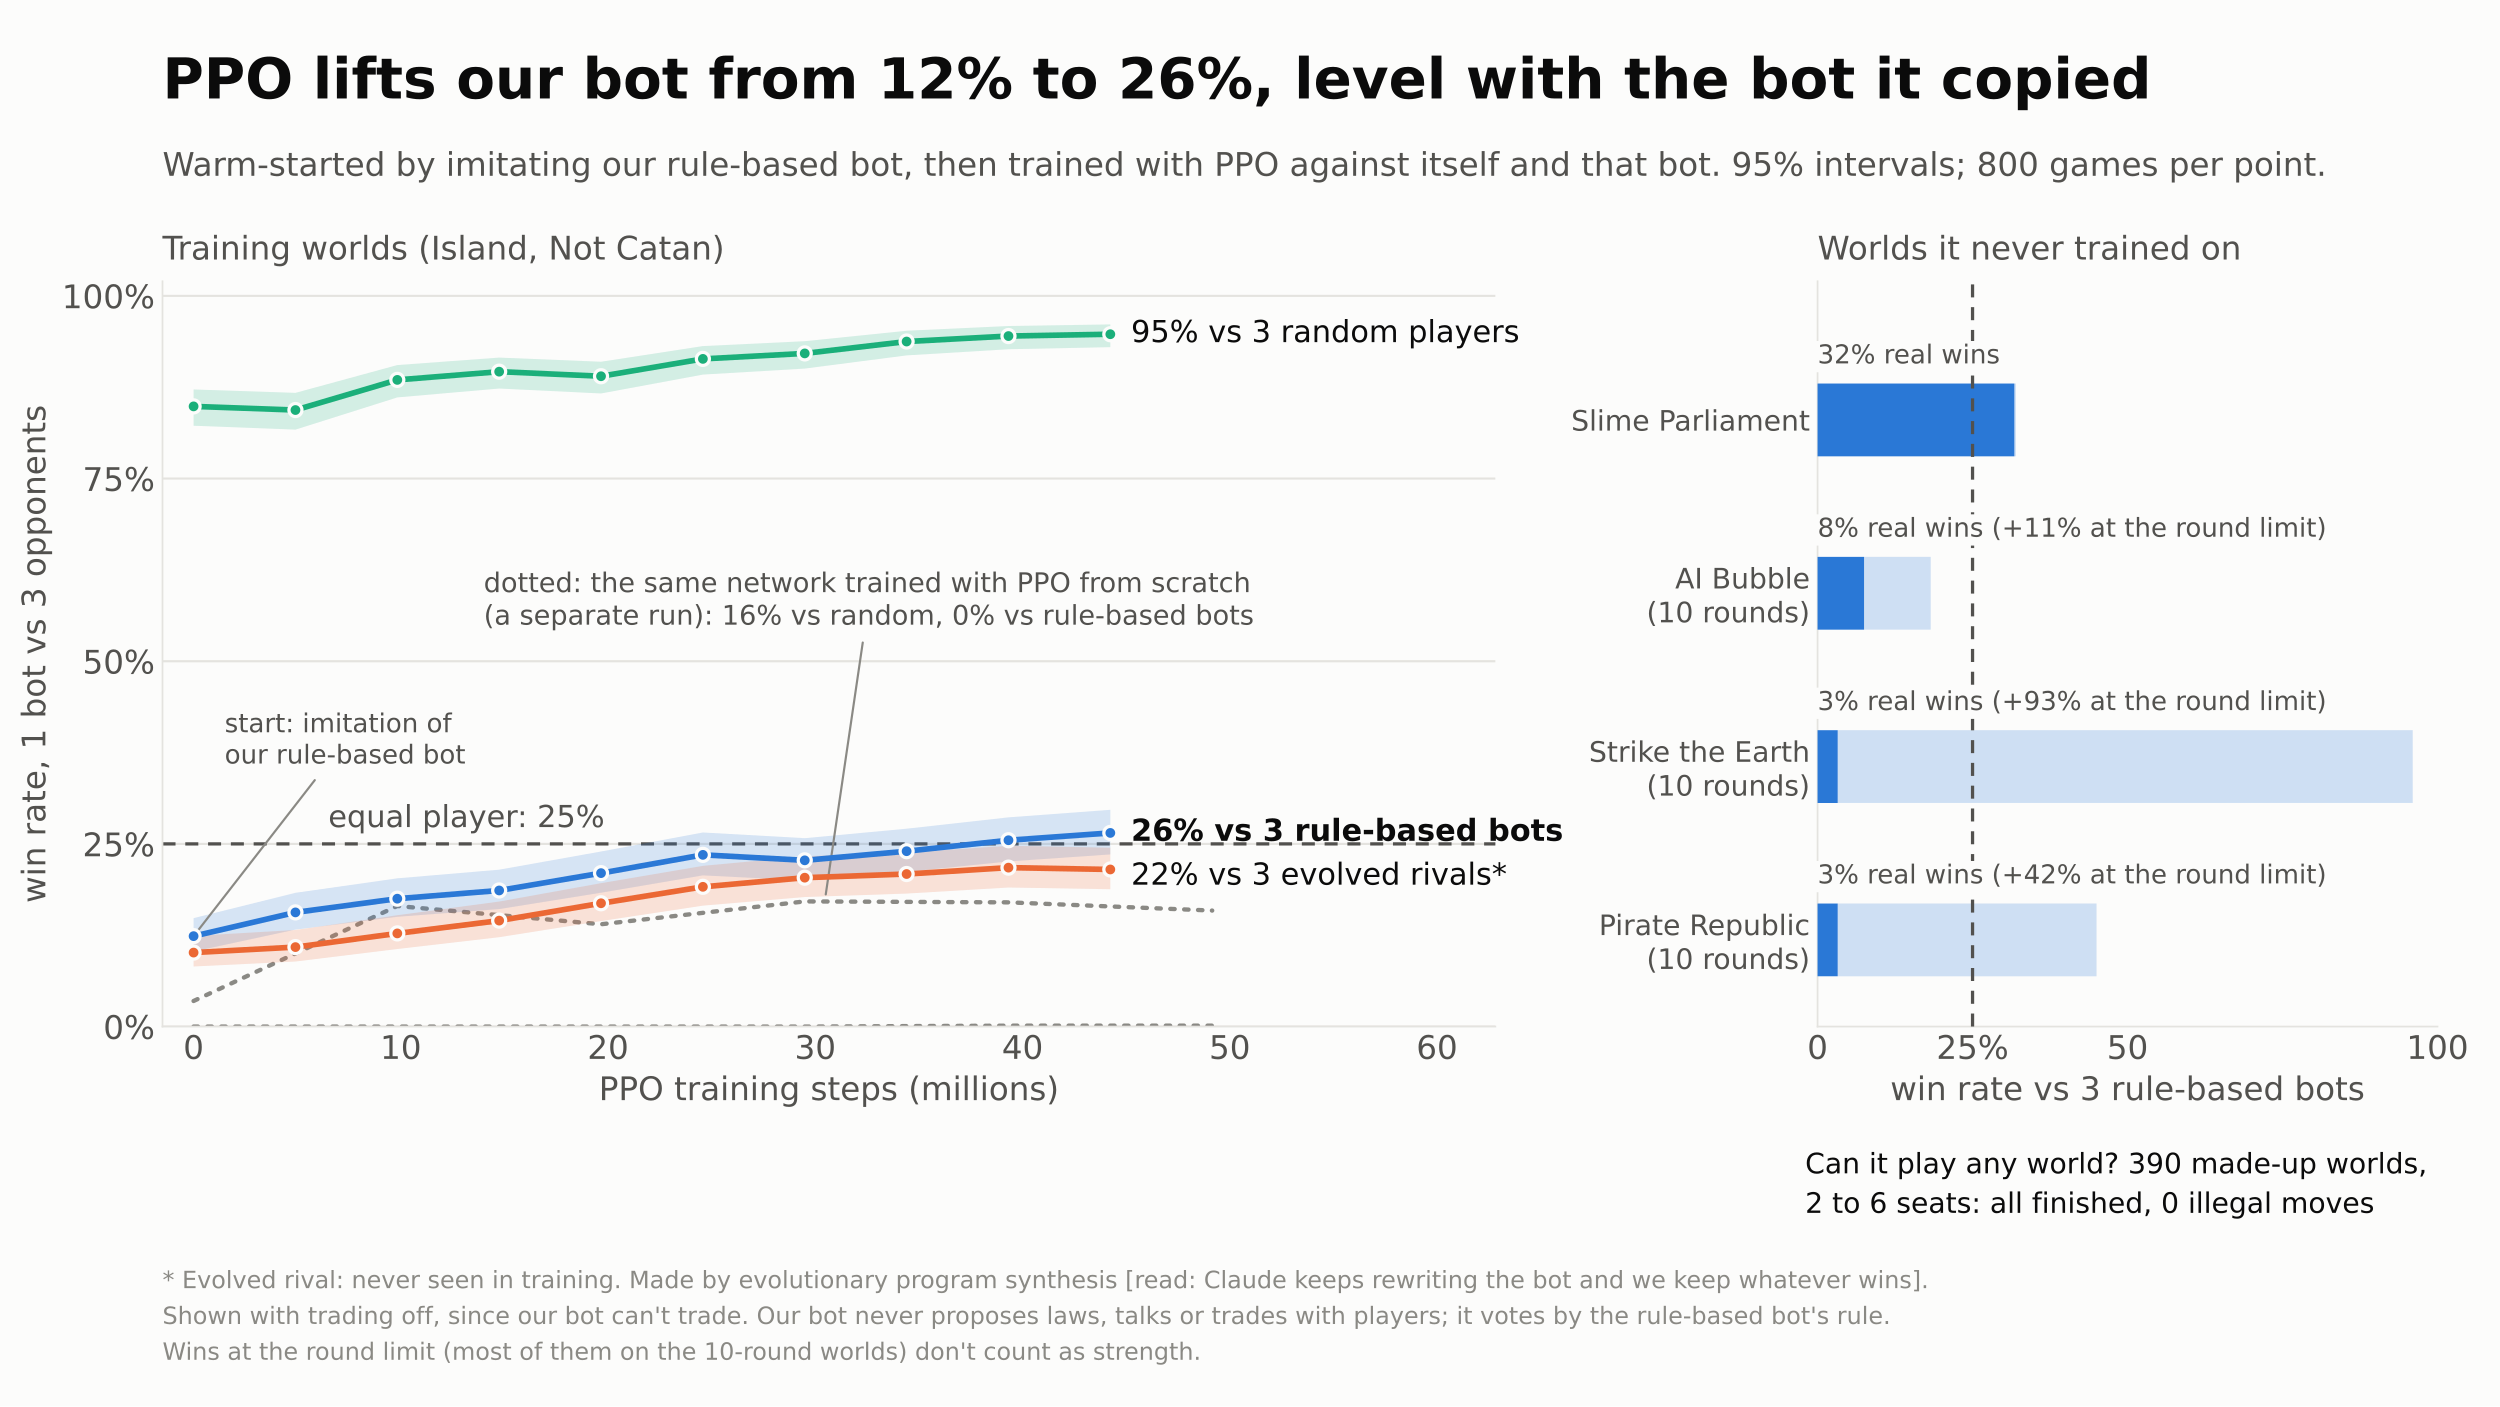
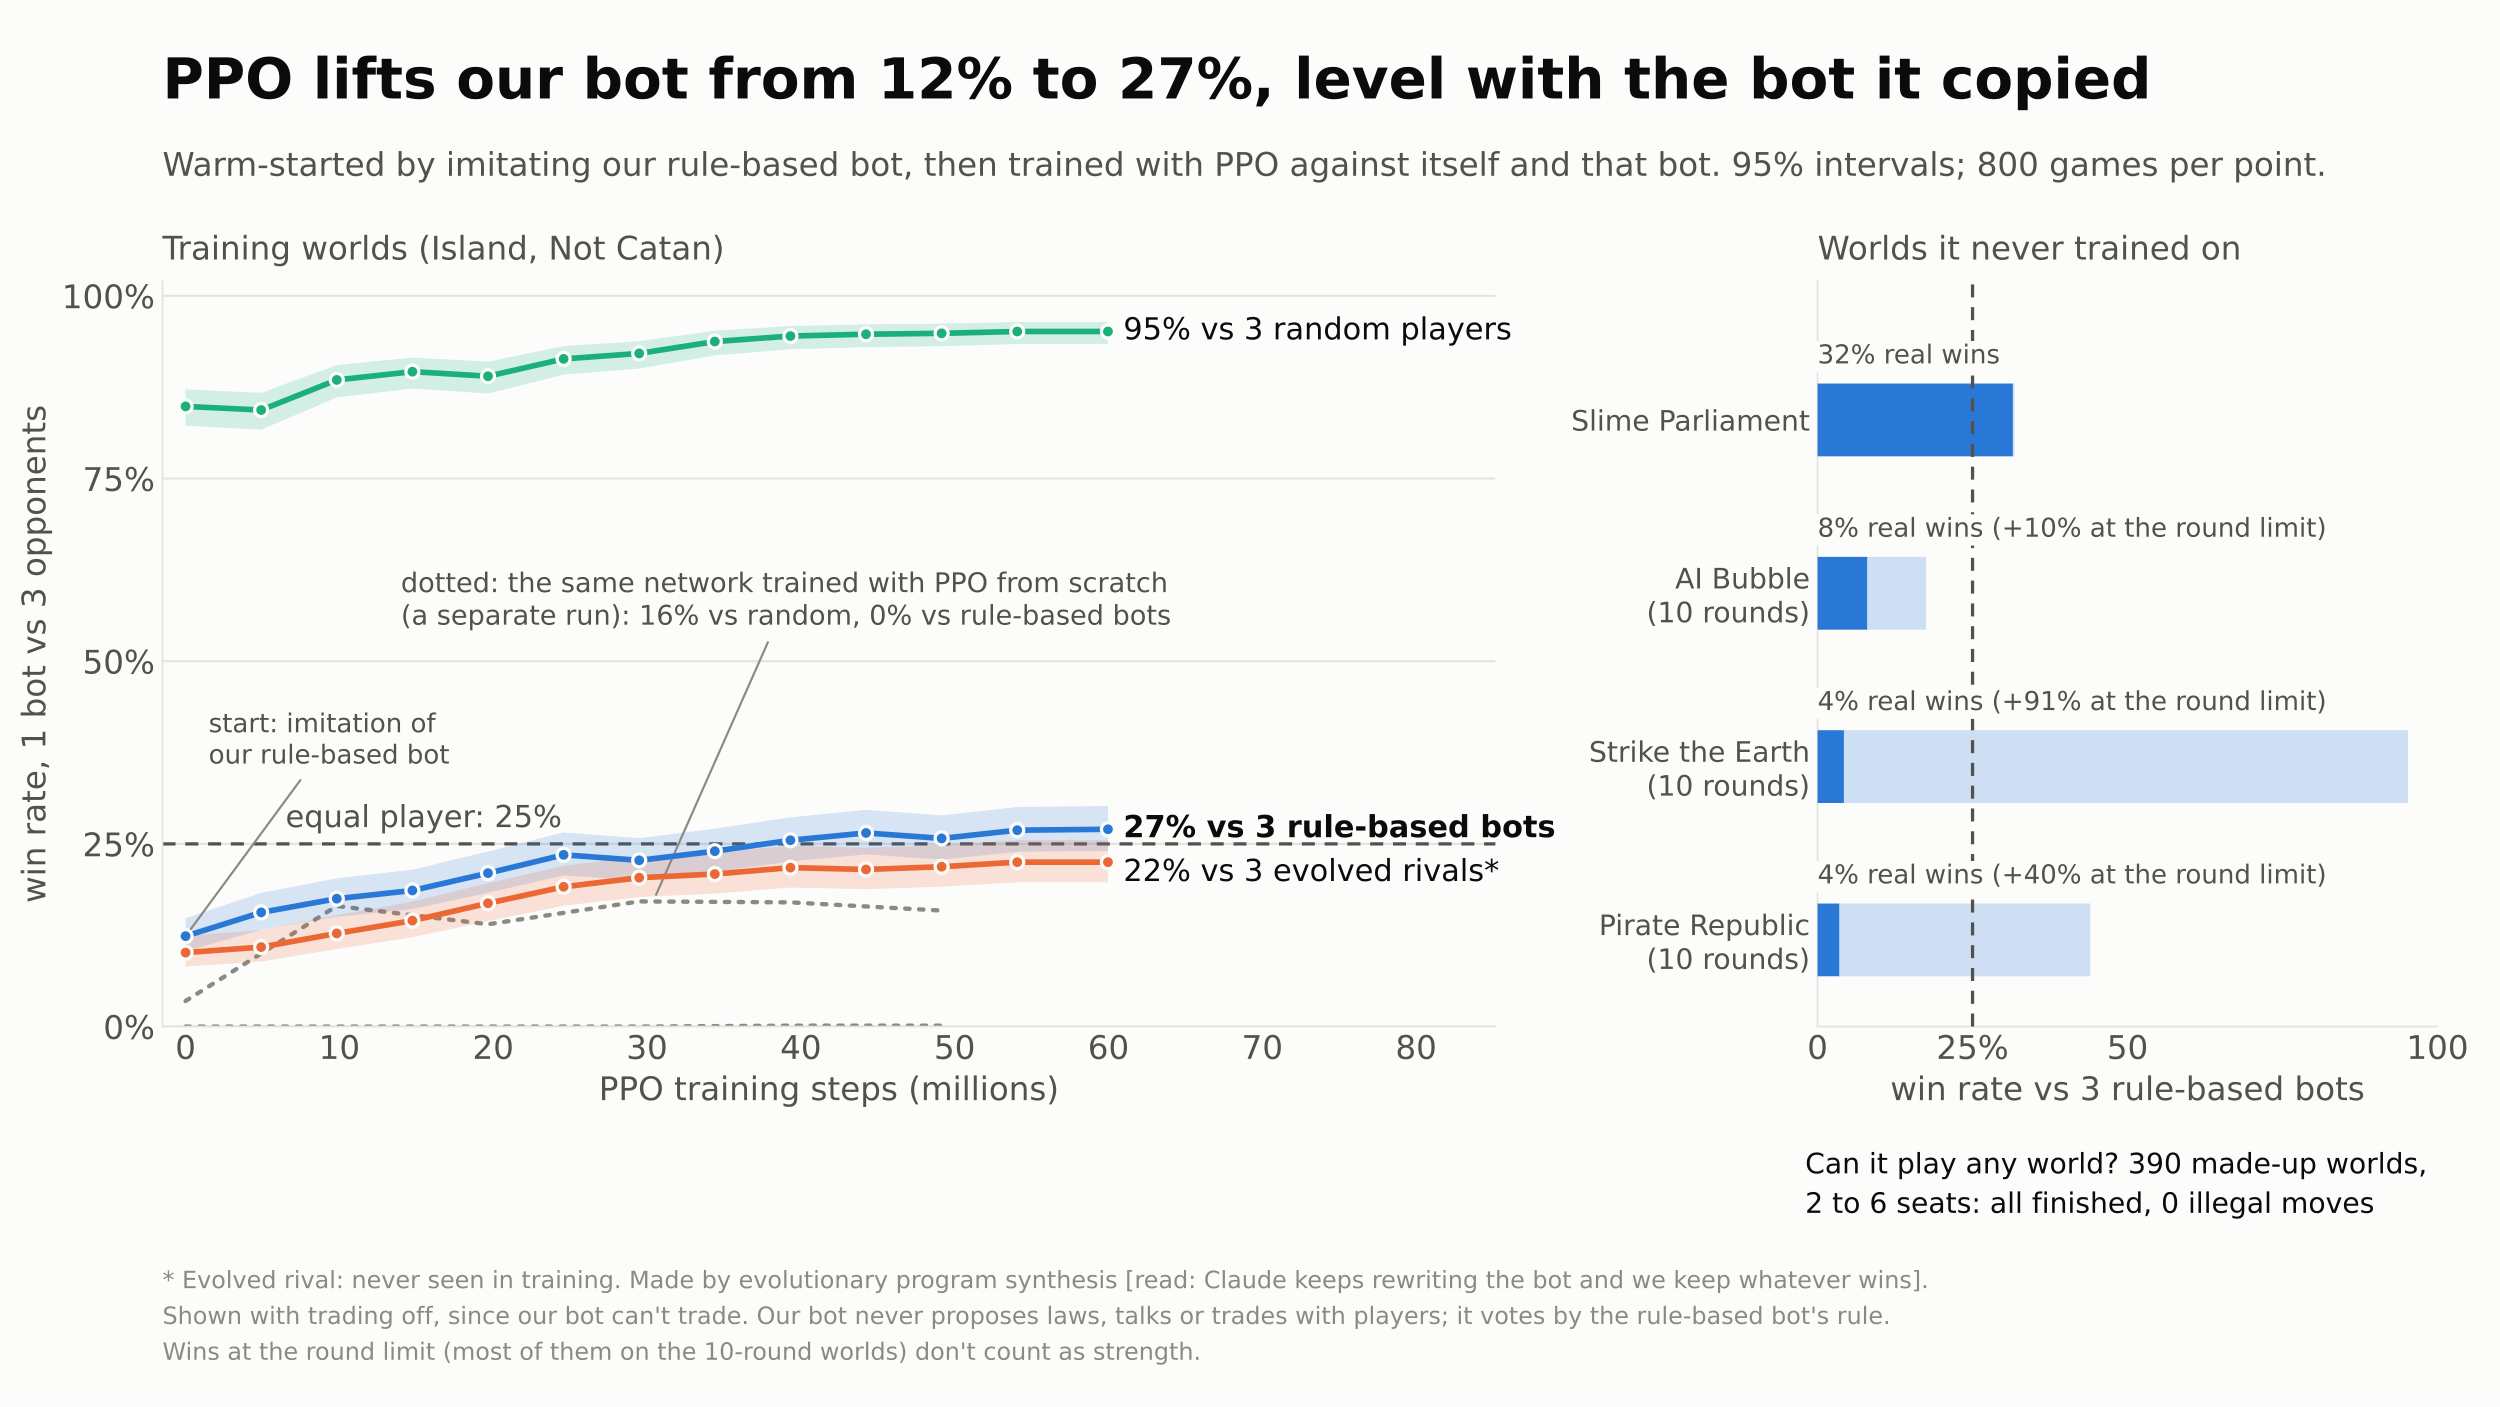
<svg xmlns="http://www.w3.org/2000/svg" xmlns:xlink="http://www.w3.org/1999/xlink" width="1152pt" height="648pt" viewBox="0 0 1152 648" version="1.1">
  <defs>
    <style type="text/css">*{stroke-linejoin: round; stroke-linecap: butt}</style>
  </defs>
  <g id="figure_1">
    <g id="patch_1">
      <path d="M 0 648  L 1152 648  L 1152 0  L 0 0  z " style="fill: #fcfcfb" />
    </g>
    <g id="axes_1">
      <g id="patch_2">
        <path d="M 74.88 473.04  L 689.06 473.04  L 689.06 129.6  L 74.88 129.6  z " style="fill: #fcfcfb" />
      </g>
      <g id="matplotlib.axis_1">
        <g id="xtick_1">
          <g id="line2d_1" />
          <g id="text_1">
-             <text style="font-size: 15px; font-family: 'DejaVu Sans'; text-anchor: middle; fill: #52514e" x="89.204" y="487.936" transform="rotate(-0 89.20407 487.9365)">0</text>
+             <text style="font-size: 15px; font-family: 'DejaVu Sans'; text-anchor: middle; fill: #52514e" x="85.512" y="487.936" transform="rotate(-0 85.51197 487.9365)">0</text>
          </g>
        </g>
        <g id="xtick_2">
          <g id="line2d_2" />
          <g id="text_2">
-             <text style="font-size: 15px; font-family: 'DejaVu Sans'; text-anchor: middle; fill: #52514e" x="184.698" y="487.936" transform="rotate(-0 184.6978 487.9365)">10</text>
+             <text style="font-size: 15px; font-family: 'DejaVu Sans'; text-anchor: middle; fill: #52514e" x="156.392" y="487.936" transform="rotate(-0 156.3918 487.9365)">10</text>
          </g>
        </g>
        <g id="xtick_3">
          <g id="line2d_3" />
          <g id="text_3">
-             <text style="font-size: 15px; font-family: 'DejaVu Sans'; text-anchor: middle; fill: #52514e" x="280.192" y="487.936" transform="rotate(-0 280.1916 487.9365)">20</text>
+             <text style="font-size: 15px; font-family: 'DejaVu Sans'; text-anchor: middle; fill: #52514e" x="227.272" y="487.936" transform="rotate(-0 227.2716 487.9365)">20</text>
          </g>
        </g>
        <g id="xtick_4">
          <g id="line2d_4" />
          <g id="text_4">
-             <text style="font-size: 15px; font-family: 'DejaVu Sans'; text-anchor: middle; fill: #52514e" x="375.685" y="487.936" transform="rotate(-0 375.6854 487.9365)">30</text>
+             <text style="font-size: 15px; font-family: 'DejaVu Sans'; text-anchor: middle; fill: #52514e" x="298.151" y="487.936" transform="rotate(-0 298.1515 487.9365)">30</text>
          </g>
        </g>
        <g id="xtick_5">
          <g id="line2d_5" />
          <g id="text_5">
-             <text style="font-size: 15px; font-family: 'DejaVu Sans'; text-anchor: middle; fill: #52514e" x="471.179" y="487.936" transform="rotate(-0 471.1792 487.9365)">40</text>
+             <text style="font-size: 15px; font-family: 'DejaVu Sans'; text-anchor: middle; fill: #52514e" x="369.031" y="487.936" transform="rotate(-0 369.0313 487.9365)">40</text>
          </g>
        </g>
        <g id="xtick_6">
          <g id="line2d_6" />
          <g id="text_6">
-             <text style="font-size: 15px; font-family: 'DejaVu Sans'; text-anchor: middle; fill: #52514e" x="566.673" y="487.936" transform="rotate(-0 566.673 487.9365)">50</text>
+             <text style="font-size: 15px; font-family: 'DejaVu Sans'; text-anchor: middle; fill: #52514e" x="439.911" y="487.936" transform="rotate(-0 439.9111 487.9365)">50</text>
          </g>
        </g>
        <g id="xtick_7">
          <g id="line2d_7" />
          <g id="text_7">
-             <text style="font-size: 15px; font-family: 'DejaVu Sans'; text-anchor: middle; fill: #52514e" x="662.167" y="487.936" transform="rotate(-0 662.1668 487.9365)">60</text>
-           </g>
-         </g>
-         <g id="text_8">
+             <text style="font-size: 15px; font-family: 'DejaVu Sans'; text-anchor: middle; fill: #52514e" x="510.791" y="487.936" transform="rotate(-0 510.7909 487.9365)">60</text>
+           </g>
+         </g>
+         <g id="xtick_8">
+           <g id="line2d_8" />
+           <g id="text_8">
+             <text style="font-size: 15px; font-family: 'DejaVu Sans'; text-anchor: middle; fill: #52514e" x="581.671" y="487.936" transform="rotate(-0 581.6708 487.9365)">70</text>
+           </g>
+         </g>
+         <g id="xtick_9">
+           <g id="line2d_9" />
+           <g id="text_9">
+             <text style="font-size: 15px; font-family: 'DejaVu Sans'; text-anchor: middle; fill: #52514e" x="652.551" y="487.936" transform="rotate(-0 652.5506 487.9365)">80</text>
+           </g>
+         </g>
+         <g id="text_10">
          <text style="font-size: 15px; font-family: 'DejaVu Sans'; text-anchor: middle; fill: #52514e" x="381.97" y="506.938" transform="rotate(-0 381.9701 506.9377)">PPO training steps (millions)</text>
        </g>
      </g>
      <g id="matplotlib.axis_2">
        <g id="ytick_1">
-           <g id="line2d_8">
-             <path d="M 74.88 473.04  L 689.06 473.04  " clip-path="url(#p3bf249f4d1)" style="fill: none; stroke: #e4e3df; stroke-linecap: square" />
-           </g>
-           <g id="line2d_9" />
-           <g id="text_9">
+           <g id="line2d_10">
+             <path d="M 74.88 473.04  L 689.06 473.04  " clip-path="url(#pc637586308)" style="fill: none; stroke: #e4e3df; stroke-linecap: square" />
+           </g>
+           <g id="line2d_11" />
+           <g id="text_11">
            <text style="font-size: 15px; font-family: 'DejaVu Sans'; text-anchor: end; fill: #52514e" x="71.38" y="478.738" transform="rotate(-0 71.38 478.7382)">0%</text>
          </g>
        </g>
        <g id="ytick_2">
-           <g id="line2d_10">
-             <path d="M 74.88 388.864  L 689.06 388.864  " clip-path="url(#p3bf249f4d1)" style="fill: none; stroke: #e4e3df; stroke-linecap: square" />
-           </g>
-           <g id="line2d_11" />
-           <g id="text_10">
+           <g id="line2d_12">
+             <path d="M 74.88 388.864  L 689.06 388.864  " clip-path="url(#pc637586308)" style="fill: none; stroke: #e4e3df; stroke-linecap: square" />
+           </g>
+           <g id="line2d_13" />
+           <g id="text_12">
            <text style="font-size: 15px; font-family: 'DejaVu Sans'; text-anchor: end; fill: #52514e" x="71.38" y="394.562" transform="rotate(-0 71.38 394.5618)">25%</text>
          </g>
        </g>
        <g id="ytick_3">
-           <g id="line2d_12">
-             <path d="M 74.88 304.687  L 689.06 304.687  " clip-path="url(#p3bf249f4d1)" style="fill: none; stroke: #e4e3df; stroke-linecap: square" />
-           </g>
-           <g id="line2d_13" />
-           <g id="text_11">
+           <g id="line2d_14">
+             <path d="M 74.88 304.687  L 689.06 304.687  " clip-path="url(#pc637586308)" style="fill: none; stroke: #e4e3df; stroke-linecap: square" />
+           </g>
+           <g id="line2d_15" />
+           <g id="text_13">
            <text style="font-size: 15px; font-family: 'DejaVu Sans'; text-anchor: end; fill: #52514e" x="71.38" y="310.385" transform="rotate(-0 71.38 310.3853)">50%</text>
          </g>
        </g>
        <g id="ytick_4">
-           <g id="line2d_14">
-             <path d="M 74.88 220.511  L 689.06 220.511  " clip-path="url(#p3bf249f4d1)" style="fill: none; stroke: #e4e3df; stroke-linecap: square" />
-           </g>
-           <g id="line2d_15" />
-           <g id="text_12">
+           <g id="line2d_16">
+             <path d="M 74.88 220.511  L 689.06 220.511  " clip-path="url(#pc637586308)" style="fill: none; stroke: #e4e3df; stroke-linecap: square" />
+           </g>
+           <g id="line2d_17" />
+           <g id="text_14">
            <text style="font-size: 15px; font-family: 'DejaVu Sans'; text-anchor: end; fill: #52514e" x="71.38" y="226.209" transform="rotate(-0 71.38 226.2088)">75%</text>
          </g>
        </g>
        <g id="ytick_5">
-           <g id="line2d_16">
-             <path d="M 74.88 136.334  L 689.06 136.334  " clip-path="url(#p3bf249f4d1)" style="fill: none; stroke: #e4e3df; stroke-linecap: square" />
-           </g>
-           <g id="line2d_17" />
-           <g id="text_13">
+           <g id="line2d_18">
+             <path d="M 74.88 136.334  L 689.06 136.334  " clip-path="url(#pc637586308)" style="fill: none; stroke: #e4e3df; stroke-linecap: square" />
+           </g>
+           <g id="line2d_19" />
+           <g id="text_15">
            <text style="font-size: 15px; font-family: 'DejaVu Sans'; text-anchor: end; fill: #52514e" x="71.38" y="142.032" transform="rotate(-0 71.38 142.0324)">100%</text>
          </g>
        </g>
-         <g id="text_14">
+         <g id="text_16">
          <text style="font-size: 15px; font-family: 'DejaVu Sans'; text-anchor: middle; fill: #52514e" x="20.893" y="301.32" transform="rotate(-90 20.89289 301.32)">win rate, 1 bot vs 3 opponents</text>
        </g>
      </g>
-       <g id="line2d_18">
-         <path d="M 74.88 388.864  L 689.06 388.864  " clip-path="url(#p3bf249f4d1)" style="fill: none; stroke-dasharray: 6,4.5; stroke-dashoffset: 0; stroke: #52514e; stroke-width: 1.5" />
-       </g>
-       <g id="line2d_19">
-         <path d="M 89.204 461.255  L 183.078 417.484  L 276.952 425.901  L 370.827 415.379  L 464.701 415.8  L 558.575 419.588  " clip-path="url(#p3bf249f4d1)" style="fill: none; stroke-dasharray: 2,4.4; stroke-dashoffset: 0; stroke: #8a8984; stroke-width: 2; stroke-linecap: round" />
-       </g>
      <g id="line2d_20">
-         <path d="M 89.204 473.04  L 183.078 473.04  L 276.952 473.04  L 370.827 473.04  L 464.701 472.619  L 558.575 472.619  " clip-path="url(#p3bf249f4d1)" style="fill: none; stroke-dasharray: 2,4.4; stroke-dashoffset: 0; stroke: #8a8984; stroke-width: 2; stroke-linecap: round" />
+         <path d="M 74.88 388.864  L 689.06 388.864  " clip-path="url(#pc637586308)" style="fill: none; stroke-dasharray: 6,4.5; stroke-dashoffset: 0; stroke: #52514e; stroke-width: 1.5" />
+       </g>
+       <g id="line2d_21">
+         <path d="M 85.512 461.255  L 155.19 417.484  L 224.867 425.901  L 294.545 415.379  L 364.223 415.8  L 433.901 419.588  " clip-path="url(#pc637586308)" style="fill: none; stroke-dasharray: 2,4.4; stroke-dashoffset: 0; stroke: #8a8984; stroke-width: 2; stroke-linecap: round" />
+       </g>
+       <g id="line2d_22">
+         <path d="M 85.512 473.04  L 155.19 473.04  L 224.867 473.04  L 294.545 473.04  L 364.223 472.619  L 433.901 472.619  " clip-path="url(#pc637586308)" style="fill: none; stroke-dasharray: 2,4.4; stroke-dashoffset: 0; stroke: #8a8984; stroke-width: 2; stroke-linecap: round" />
      </g>
      <g id="FillBetweenPolyCollection_1">
        <defs>
-           <path id="me49d078b4a" d="M 89.204 -468.537  L 89.204 -451.819  L 136.141 -450.033  L 183.078 -464.874  L 230.015 -468.969  L 276.952 -466.691  L 323.89 -475.391  L 370.827 -478.166  L 417.764 -484.24  L 464.701 -487.076  L 511.638 -488.028  L 511.638 -498.51  L 511.638 -498.51  L 464.701 -497.786  L 417.764 -495.596  L 370.827 -490.779  L 323.89 -488.528  L 276.952 -481.311  L 230.015 -483.222  L 183.078 -479.777  L 136.141 -466.972  L 89.204 -468.537  z " />
-         </defs>
-         <g clip-path="url(#p3bf249f4d1)">
-           <use xlink:href="#me49d078b4a" x="0" y="648" style="fill: #1baf7a; fill-opacity: 0.18" />
+           <path id="mdee057da03" d="M 85.512 -468.537  L 85.512 -451.819  L 120.351 -450.033  L 155.19 -464.874  L 190.029 -468.969  L 224.867 -466.691  L 259.706 -475.391  L 294.545 -478.166  L 329.384 -484.24  L 364.223 -487.076  L 399.062 -488.028  L 433.901 -488.504  L 468.739 -489.461  L 510.546 -489.461  L 510.546 -499.59  L 510.546 -499.59  L 468.739 -499.59  L 433.901 -498.871  L 399.062 -498.51  L 364.223 -497.786  L 329.384 -495.596  L 294.545 -490.779  L 259.706 -488.528  L 224.867 -481.311  L 190.029 -483.222  L 155.19 -479.777  L 120.351 -466.972  L 85.512 -468.537  z " />
+         </defs>
+         <g clip-path="url(#pc637586308)">
+           <use xlink:href="#mdee057da03" x="0" y="648" style="fill: #1baf7a; fill-opacity: 0.18" />
        </g>
      </g>
      <g id="FillBetweenPolyCollection_2">
        <defs>
-           <path id="m640c8d3982" d="M 89.204 -224.922  L 89.204 -209.544  L 136.141 -219.654  L 183.078 -225.547  L 230.015 -229.1  L 276.952 -236.643  L 323.89 -244.634  L 370.827 -242.231  L 417.764 -246.238  L 464.701 -251.061  L 511.638 -254.285  L 511.638 -274.845  L 511.638 -274.845  L 464.701 -271.367  L 417.764 -266.138  L 370.827 -261.767  L 323.89 -264.391  L 276.952 -255.627  L 230.015 -247.252  L 183.078 -243.266  L 136.141 -236.593  L 89.204 -224.922  z " />
-         </defs>
-         <g clip-path="url(#p3bf249f4d1)">
-           <use xlink:href="#m640c8d3982" x="0" y="648" style="fill: #2a78d6; fill-opacity: 0.18" />
+           <path id="mf756e6c0d1" d="M 85.512 -224.922  L 85.512 -209.544  L 120.351 -219.654  L 155.19 -225.547  L 190.029 -229.1  L 224.867 -236.643  L 259.706 -244.634  L 294.545 -242.231  L 329.384 -246.238  L 364.223 -251.061  L 399.062 -254.285  L 433.901 -251.867  L 468.739 -255.496  L 510.546 -255.9  L 510.546 -276.581  L 510.546 -276.581  L 468.739 -276.147  L 433.901 -272.237  L 399.062 -274.845  L 364.223 -271.367  L 329.384 -266.138  L 294.545 -261.767  L 259.706 -264.391  L 224.867 -255.627  L 190.029 -247.252  L 155.19 -243.266  L 120.351 -236.593  L 85.512 -224.922  z " />
+         </defs>
+         <g clip-path="url(#pc637586308)">
+           <use xlink:href="#mf756e6c0d1" x="0" y="648" style="fill: #2a78d6; fill-opacity: 0.18" />
        </g>
      </g>
      <g id="FillBetweenPolyCollection_3">
        <defs>
-           <path id="m27840c5a89" d="M 89.204 -216.744  L 89.204 -202.642  L 136.141 -204.932  L 183.078 -210.703  L 230.015 -216.138  L 276.952 -223.578  L 323.89 -230.684  L 370.827 -234.653  L 417.764 -236.244  L 464.701 -239.035  L 511.638 -238.237  L 511.638 -257.384  L 511.638 -257.384  L 464.701 -258.262  L 417.764 -255.188  L 370.827 -253.428  L 323.89 -249.02  L 276.952 -241.046  L 230.015 -232.569  L 183.078 -226.276  L 136.141 -219.48  L 89.204 -216.744  z " />
-         </defs>
-         <g clip-path="url(#p3bf249f4d1)">
-           <use xlink:href="#m27840c5a89" x="0" y="648" style="fill: #eb6834; fill-opacity: 0.18" />
+           <path id="m26b806e2f8" d="M 85.512 -216.744  L 85.512 -202.642  L 120.351 -204.932  L 155.19 -210.703  L 190.029 -216.138  L 224.867 -223.578  L 259.706 -230.684  L 294.545 -234.653  L 329.384 -236.244  L 364.223 -239.035  L 399.062 -238.237  L 433.901 -239.434  L 468.739 -241.431  L 510.546 -241.431  L 510.546 -260.891  L 510.546 -260.891  L 468.739 -260.891  L 433.901 -258.7  L 399.062 -257.384  L 364.223 -258.262  L 329.384 -255.188  L 294.545 -253.428  L 259.706 -249.02  L 224.867 -241.046  L 190.029 -232.569  L 155.19 -226.276  L 120.351 -219.48  L 85.512 -216.744  z " />
+         </defs>
+         <g clip-path="url(#pc637586308)">
+           <use xlink:href="#m26b806e2f8" x="0" y="648" style="fill: #eb6834; fill-opacity: 0.18" />
        </g>
      </g>
      <g id="patch_3">
        <path d="M 74.88 473.04  L 74.88 129.6  " style="fill: none; stroke: #e4e3df; stroke-width: 0.8; stroke-linejoin: miter; stroke-linecap: square" />
      </g>
      <g id="patch_4">
        <path d="M 74.88 473.04  L 689.06 473.04  " style="fill: none; stroke: #e4e3df; stroke-width: 0.8; stroke-linejoin: miter; stroke-linecap: square" />
      </g>
-       <g id="text_15">
-         <text style="font-size: 14px; font-family: 'DejaVu Sans'; text-anchor: start; fill: #52514e" x="151.275" y="381.123" transform="rotate(-0 151.275 381.1231)">equal player: 25%</text>
+       <g id="text_17">
+         <text style="font-size: 14px; font-family: 'DejaVu Sans'; text-anchor: start; fill: #52514e" x="131.584" y="381.123" transform="rotate(-0 131.5839 381.1231)">equal player: 25%</text>
      </g>
      <g id="patch_5">
-         <path d="M 397.557 296.089  Q 389.031 354.114 380.505 412.139  " style="fill: none; stroke: #8a8984; stroke-linecap: round" />
-       </g>
-       <g id="text_16">
-         <text style="font-size: 12.5px; font-family: 'DejaVu Sans'; fill: #52514e" transform="translate(222.8954 272.8483)">dotted: the same network trained with PPO from scratch</text>
-         <text style="font-size: 12.5px; font-family: 'DejaVu Sans'; fill: #52514e" transform="translate(222.8954 287.8518)">(a separate run): 16% vs random, 0% vs rule-based bots</text>
-       </g>
-       <g id="line2d_21">
-         <path d="M 89.204 187.261  L 136.141 188.944  L 183.078 175.055  L 230.015 171.267  L 276.952 173.372  L 323.89 165.375  L 370.827 162.85  L 417.764 157.378  L 464.701 154.853  L 511.638 154.011  " clip-path="url(#p3bf249f4d1)" style="fill: none; stroke: #1baf7a; stroke-width: 2.6; stroke-linecap: round" />
-       </g>
-       <g id="line2d_22">
-         <path d="M 89.204 431.373  L 136.141 420.43  L 183.078 414.116  L 230.015 410.329  L 276.952 402.332  L 323.89 393.914  L 370.827 396.439  L 417.764 392.231  L 464.701 387.18  L 511.638 383.813  " clip-path="url(#p3bf249f4d1)" style="fill: none; stroke: #2a78d6; stroke-width: 2.6; stroke-linecap: round" />
+         <path d="M 353.854 295.936  Q 328.088 354.112 302.323 412.288  " style="fill: none; stroke: #8a8984; stroke-linecap: round" />
+       </g>
+       <g id="text_18">
+         <text style="font-size: 12.5px; font-family: 'DejaVu Sans'; fill: #52514e" transform="translate(184.7437 272.8483)">dotted: the same network trained with PPO from scratch</text>
+         <text style="font-size: 12.5px; font-family: 'DejaVu Sans'; fill: #52514e" transform="translate(184.7437 287.8518)">(a separate run): 16% vs random, 0% vs rule-based bots</text>
      </g>
      <g id="line2d_23">
-         <path d="M 89.204 438.949  L 136.141 436.423  L 183.078 430.11  L 230.015 424.218  L 276.952 416.221  L 323.89 408.645  L 370.827 404.436  L 417.764 402.753  L 464.701 399.806  L 511.638 400.648  " clip-path="url(#p3bf249f4d1)" style="fill: none; stroke: #eb6834; stroke-width: 2.6; stroke-linecap: round" />
-       </g>
-       <g id="text_17">
-         <text style="font-size: 14px; font-family: 'DejaVu Sans'; text-anchor: start; fill: #0b0b0b" x="521.187" y="157.648" transform="rotate(-0 521.1874 157.6484)">95%  vs 3 random players</text>
-       </g>
-       <g id="text_18">
-         <text style="font-weight: 700; font-size: 14px; font-family: 'DejaVu Sans'; text-anchor: start; fill: #0b0b0b" x="521.187" y="387.45" transform="rotate(-0 521.1874 387.4502)">26%  vs 3 rule-based bots</text>
+         <path d="M 85.512 187.261  L 120.351 188.944  L 155.19 175.055  L 190.029 171.267  L 224.867 173.372  L 259.706 165.375  L 294.545 162.85  L 329.384 157.378  L 364.223 154.853  L 399.062 154.011  L 433.901 153.59  L 468.739 152.749  L 510.546 152.749  " clip-path="url(#pc637586308)" style="fill: none; stroke: #1baf7a; stroke-width: 2.6; stroke-linecap: round" />
+       </g>
+       <g id="line2d_24">
+         <path d="M 85.512 431.373  L 120.351 420.43  L 155.19 414.116  L 190.029 410.329  L 224.867 402.332  L 259.706 393.914  L 294.545 396.439  L 329.384 392.231  L 364.223 387.18  L 399.062 383.813  L 433.901 386.338  L 468.739 382.55  L 510.546 382.129  " clip-path="url(#pc637586308)" style="fill: none; stroke: #2a78d6; stroke-width: 2.6; stroke-linecap: round" />
+       </g>
+       <g id="line2d_25">
+         <path d="M 85.512 438.949  L 120.351 436.423  L 155.19 430.11  L 190.029 424.218  L 224.867 416.221  L 259.706 408.645  L 294.545 404.436  L 329.384 402.753  L 364.223 399.806  L 399.062 400.648  L 433.901 399.386  L 468.739 397.281  L 510.546 397.281  " clip-path="url(#pc637586308)" style="fill: none; stroke: #eb6834; stroke-width: 2.6; stroke-linecap: round" />
      </g>
      <g id="text_19">
-         <text style="font-size: 14px; font-family: 'DejaVu Sans'; text-anchor: start; fill: #0b0b0b" x="521.187" y="407.653" transform="rotate(-0 521.1874 407.6526)">22%  vs 3 evolved rivals*</text>
+         <text style="font-size: 14px; font-family: 'DejaVu Sans'; text-anchor: start; fill: #0b0b0b" x="517.634" y="156.386" transform="rotate(-0 517.634 156.3858)">95%  vs 3 random players</text>
+       </g>
+       <g id="text_20">
+         <text style="font-weight: 700; font-size: 14px; font-family: 'DejaVu Sans'; text-anchor: start; fill: #0b0b0b" x="517.634" y="385.767" transform="rotate(-0 517.634 385.7667)">27%  vs 3 rule-based bots</text>
+       </g>
+       <g id="text_21">
+         <text style="font-size: 14px; font-family: 'DejaVu Sans'; text-anchor: start; fill: #0b0b0b" x="517.634" y="405.969" transform="rotate(-0 517.634 405.969)">22%  vs 3 evolved rivals*</text>
      </g>
      <g id="patch_6">
-         <path d="M 145.049 359.49  Q 117.739 394.643 90.429 429.795  " style="fill: none; stroke: #8a8984; stroke-linecap: round" />
-       </g>
-       <g id="text_20">
-         <text style="font-size: 12px; font-family: 'DejaVu Sans'; fill: #52514e" transform="translate(103.5281 337.4226)">start: imitation of</text>
-         <text style="font-size: 12px; font-family: 'DejaVu Sans'; fill: #52514e" transform="translate(103.5281 351.8259)">our rule-based bot</text>
-       </g>
-       <g id="text_21">
+         <path d="M 138.38 359.521  Q 112.539 394.641 86.698 429.761  " style="fill: none; stroke: #8a8984; stroke-linecap: round" />
+       </g>
+       <g id="text_22">
+         <text style="font-size: 12px; font-family: 'DejaVu Sans'; fill: #52514e" transform="translate(96.14395 337.4226)">start: imitation of</text>
+         <text style="font-size: 12px; font-family: 'DejaVu Sans'; fill: #52514e" transform="translate(96.14395 351.8259)">our rule-based bot</text>
+       </g>
+       <g id="text_23">
        <text style="font-size: 15px; font-family: 'DejaVu Sans'; text-anchor: start; fill: #52514e" x="74.88" y="119.6" transform="rotate(-0 74.88 119.6)">Training worlds (Island, Not Catan)</text>
      </g>
-       <g id="line2d_24">
-         <defs>
-           <path id="ma19ee27c89" d="M 0 3  C 0.796 3 1.559 2.684 2.121 2.121  C 2.684 1.559 3 0.796 3 0  C 3 -0.796 2.684 -1.559 2.121 -2.121  C 1.559 -2.684 0.796 -3 0 -3  C -0.796 -3 -1.559 -2.684 -2.121 -2.121  C -2.684 -1.559 -3 -0.796 -3 0  C -3 0.796 -2.684 1.559 -2.121 2.121  C -1.559 2.684 -0.796 3 0 3  z " style="stroke: #fcfcfb; stroke-width: 1.5" />
-         </defs>
-         <g clip-path="url(#p3bf249f4d1)">
-           <use xlink:href="#ma19ee27c89" x="89.204" y="187.261" style="fill: #1baf7a; stroke: #fcfcfb; stroke-width: 1.5" />
-           <use xlink:href="#ma19ee27c89" x="136.141" y="188.944" style="fill: #1baf7a; stroke: #fcfcfb; stroke-width: 1.5" />
-           <use xlink:href="#ma19ee27c89" x="183.078" y="175.055" style="fill: #1baf7a; stroke: #fcfcfb; stroke-width: 1.5" />
-           <use xlink:href="#ma19ee27c89" x="230.015" y="171.267" style="fill: #1baf7a; stroke: #fcfcfb; stroke-width: 1.5" />
-           <use xlink:href="#ma19ee27c89" x="276.952" y="173.372" style="fill: #1baf7a; stroke: #fcfcfb; stroke-width: 1.5" />
-           <use xlink:href="#ma19ee27c89" x="323.89" y="165.375" style="fill: #1baf7a; stroke: #fcfcfb; stroke-width: 1.5" />
-           <use xlink:href="#ma19ee27c89" x="370.827" y="162.85" style="fill: #1baf7a; stroke: #fcfcfb; stroke-width: 1.5" />
-           <use xlink:href="#ma19ee27c89" x="417.764" y="157.378" style="fill: #1baf7a; stroke: #fcfcfb; stroke-width: 1.5" />
-           <use xlink:href="#ma19ee27c89" x="464.701" y="154.853" style="fill: #1baf7a; stroke: #fcfcfb; stroke-width: 1.5" />
-           <use xlink:href="#ma19ee27c89" x="511.638" y="154.011" style="fill: #1baf7a; stroke: #fcfcfb; stroke-width: 1.5" />
-         </g>
-       </g>
-       <g id="line2d_25">
-         <defs>
-           <path id="mff440df666" d="M 0 3  C 0.796 3 1.559 2.684 2.121 2.121  C 2.684 1.559 3 0.796 3 0  C 3 -0.796 2.684 -1.559 2.121 -2.121  C 1.559 -2.684 0.796 -3 0 -3  C -0.796 -3 -1.559 -2.684 -2.121 -2.121  C -2.684 -1.559 -3 -0.796 -3 0  C -3 0.796 -2.684 1.559 -2.121 2.121  C -1.559 2.684 -0.796 3 0 3  z " style="stroke: #fcfcfb; stroke-width: 1.5" />
-         </defs>
-         <g clip-path="url(#p3bf249f4d1)">
-           <use xlink:href="#mff440df666" x="89.204" y="431.373" style="fill: #2a78d6; stroke: #fcfcfb; stroke-width: 1.5" />
-           <use xlink:href="#mff440df666" x="136.141" y="420.43" style="fill: #2a78d6; stroke: #fcfcfb; stroke-width: 1.5" />
-           <use xlink:href="#mff440df666" x="183.078" y="414.116" style="fill: #2a78d6; stroke: #fcfcfb; stroke-width: 1.5" />
-           <use xlink:href="#mff440df666" x="230.015" y="410.329" style="fill: #2a78d6; stroke: #fcfcfb; stroke-width: 1.5" />
-           <use xlink:href="#mff440df666" x="276.952" y="402.332" style="fill: #2a78d6; stroke: #fcfcfb; stroke-width: 1.5" />
-           <use xlink:href="#mff440df666" x="323.89" y="393.914" style="fill: #2a78d6; stroke: #fcfcfb; stroke-width: 1.5" />
-           <use xlink:href="#mff440df666" x="370.827" y="396.439" style="fill: #2a78d6; stroke: #fcfcfb; stroke-width: 1.5" />
-           <use xlink:href="#mff440df666" x="417.764" y="392.231" style="fill: #2a78d6; stroke: #fcfcfb; stroke-width: 1.5" />
-           <use xlink:href="#mff440df666" x="464.701" y="387.18" style="fill: #2a78d6; stroke: #fcfcfb; stroke-width: 1.5" />
-           <use xlink:href="#mff440df666" x="511.638" y="383.813" style="fill: #2a78d6; stroke: #fcfcfb; stroke-width: 1.5" />
-         </g>
-       </g>
      <g id="line2d_26">
        <defs>
-           <path id="m2a58edb564" d="M 0 3  C 0.796 3 1.559 2.684 2.121 2.121  C 2.684 1.559 3 0.796 3 0  C 3 -0.796 2.684 -1.559 2.121 -2.121  C 1.559 -2.684 0.796 -3 0 -3  C -0.796 -3 -1.559 -2.684 -2.121 -2.121  C -2.684 -1.559 -3 -0.796 -3 0  C -3 0.796 -2.684 1.559 -2.121 2.121  C -1.559 2.684 -0.796 3 0 3  z " style="stroke: #fcfcfb; stroke-width: 1.5" />
-         </defs>
-         <g clip-path="url(#p3bf249f4d1)">
-           <use xlink:href="#m2a58edb564" x="89.204" y="438.949" style="fill: #eb6834; stroke: #fcfcfb; stroke-width: 1.5" />
-           <use xlink:href="#m2a58edb564" x="136.141" y="436.423" style="fill: #eb6834; stroke: #fcfcfb; stroke-width: 1.5" />
-           <use xlink:href="#m2a58edb564" x="183.078" y="430.11" style="fill: #eb6834; stroke: #fcfcfb; stroke-width: 1.5" />
-           <use xlink:href="#m2a58edb564" x="230.015" y="424.218" style="fill: #eb6834; stroke: #fcfcfb; stroke-width: 1.5" />
-           <use xlink:href="#m2a58edb564" x="276.952" y="416.221" style="fill: #eb6834; stroke: #fcfcfb; stroke-width: 1.5" />
-           <use xlink:href="#m2a58edb564" x="323.89" y="408.645" style="fill: #eb6834; stroke: #fcfcfb; stroke-width: 1.5" />
-           <use xlink:href="#m2a58edb564" x="370.827" y="404.436" style="fill: #eb6834; stroke: #fcfcfb; stroke-width: 1.5" />
-           <use xlink:href="#m2a58edb564" x="417.764" y="402.753" style="fill: #eb6834; stroke: #fcfcfb; stroke-width: 1.5" />
-           <use xlink:href="#m2a58edb564" x="464.701" y="399.806" style="fill: #eb6834; stroke: #fcfcfb; stroke-width: 1.5" />
-           <use xlink:href="#m2a58edb564" x="511.638" y="400.648" style="fill: #eb6834; stroke: #fcfcfb; stroke-width: 1.5" />
+           <path id="m41f9f9b15e" d="M 0 3  C 0.796 3 1.559 2.684 2.121 2.121  C 2.684 1.559 3 0.796 3 0  C 3 -0.796 2.684 -1.559 2.121 -2.121  C 1.559 -2.684 0.796 -3 0 -3  C -0.796 -3 -1.559 -2.684 -2.121 -2.121  C -2.684 -1.559 -3 -0.796 -3 0  C -3 0.796 -2.684 1.559 -2.121 2.121  C -1.559 2.684 -0.796 3 0 3  z " style="stroke: #fcfcfb; stroke-width: 1.5" />
+         </defs>
+         <g clip-path="url(#pc637586308)">
+           <use xlink:href="#m41f9f9b15e" x="85.512" y="187.261" style="fill: #1baf7a; stroke: #fcfcfb; stroke-width: 1.5" />
+           <use xlink:href="#m41f9f9b15e" x="120.351" y="188.944" style="fill: #1baf7a; stroke: #fcfcfb; stroke-width: 1.5" />
+           <use xlink:href="#m41f9f9b15e" x="155.19" y="175.055" style="fill: #1baf7a; stroke: #fcfcfb; stroke-width: 1.5" />
+           <use xlink:href="#m41f9f9b15e" x="190.029" y="171.267" style="fill: #1baf7a; stroke: #fcfcfb; stroke-width: 1.5" />
+           <use xlink:href="#m41f9f9b15e" x="224.867" y="173.372" style="fill: #1baf7a; stroke: #fcfcfb; stroke-width: 1.5" />
+           <use xlink:href="#m41f9f9b15e" x="259.706" y="165.375" style="fill: #1baf7a; stroke: #fcfcfb; stroke-width: 1.5" />
+           <use xlink:href="#m41f9f9b15e" x="294.545" y="162.85" style="fill: #1baf7a; stroke: #fcfcfb; stroke-width: 1.5" />
+           <use xlink:href="#m41f9f9b15e" x="329.384" y="157.378" style="fill: #1baf7a; stroke: #fcfcfb; stroke-width: 1.5" />
+           <use xlink:href="#m41f9f9b15e" x="364.223" y="154.853" style="fill: #1baf7a; stroke: #fcfcfb; stroke-width: 1.5" />
+           <use xlink:href="#m41f9f9b15e" x="399.062" y="154.011" style="fill: #1baf7a; stroke: #fcfcfb; stroke-width: 1.5" />
+           <use xlink:href="#m41f9f9b15e" x="433.901" y="153.59" style="fill: #1baf7a; stroke: #fcfcfb; stroke-width: 1.5" />
+           <use xlink:href="#m41f9f9b15e" x="468.739" y="152.749" style="fill: #1baf7a; stroke: #fcfcfb; stroke-width: 1.5" />
+           <use xlink:href="#m41f9f9b15e" x="510.546" y="152.749" style="fill: #1baf7a; stroke: #fcfcfb; stroke-width: 1.5" />
+         </g>
+       </g>
+       <g id="line2d_27">
+         <defs>
+           <path id="m7b3982a37d" d="M 0 3  C 0.796 3 1.559 2.684 2.121 2.121  C 2.684 1.559 3 0.796 3 0  C 3 -0.796 2.684 -1.559 2.121 -2.121  C 1.559 -2.684 0.796 -3 0 -3  C -0.796 -3 -1.559 -2.684 -2.121 -2.121  C -2.684 -1.559 -3 -0.796 -3 0  C -3 0.796 -2.684 1.559 -2.121 2.121  C -1.559 2.684 -0.796 3 0 3  z " style="stroke: #fcfcfb; stroke-width: 1.5" />
+         </defs>
+         <g clip-path="url(#pc637586308)">
+           <use xlink:href="#m7b3982a37d" x="85.512" y="431.373" style="fill: #2a78d6; stroke: #fcfcfb; stroke-width: 1.5" />
+           <use xlink:href="#m7b3982a37d" x="120.351" y="420.43" style="fill: #2a78d6; stroke: #fcfcfb; stroke-width: 1.5" />
+           <use xlink:href="#m7b3982a37d" x="155.19" y="414.116" style="fill: #2a78d6; stroke: #fcfcfb; stroke-width: 1.5" />
+           <use xlink:href="#m7b3982a37d" x="190.029" y="410.329" style="fill: #2a78d6; stroke: #fcfcfb; stroke-width: 1.5" />
+           <use xlink:href="#m7b3982a37d" x="224.867" y="402.332" style="fill: #2a78d6; stroke: #fcfcfb; stroke-width: 1.5" />
+           <use xlink:href="#m7b3982a37d" x="259.706" y="393.914" style="fill: #2a78d6; stroke: #fcfcfb; stroke-width: 1.5" />
+           <use xlink:href="#m7b3982a37d" x="294.545" y="396.439" style="fill: #2a78d6; stroke: #fcfcfb; stroke-width: 1.5" />
+           <use xlink:href="#m7b3982a37d" x="329.384" y="392.231" style="fill: #2a78d6; stroke: #fcfcfb; stroke-width: 1.5" />
+           <use xlink:href="#m7b3982a37d" x="364.223" y="387.18" style="fill: #2a78d6; stroke: #fcfcfb; stroke-width: 1.5" />
+           <use xlink:href="#m7b3982a37d" x="399.062" y="383.813" style="fill: #2a78d6; stroke: #fcfcfb; stroke-width: 1.5" />
+           <use xlink:href="#m7b3982a37d" x="433.901" y="386.338" style="fill: #2a78d6; stroke: #fcfcfb; stroke-width: 1.5" />
+           <use xlink:href="#m7b3982a37d" x="468.739" y="382.55" style="fill: #2a78d6; stroke: #fcfcfb; stroke-width: 1.5" />
+           <use xlink:href="#m7b3982a37d" x="510.546" y="382.129" style="fill: #2a78d6; stroke: #fcfcfb; stroke-width: 1.5" />
+         </g>
+       </g>
+       <g id="line2d_28">
+         <defs>
+           <path id="mc9d720c9d0" d="M 0 3  C 0.796 3 1.559 2.684 2.121 2.121  C 2.684 1.559 3 0.796 3 0  C 3 -0.796 2.684 -1.559 2.121 -2.121  C 1.559 -2.684 0.796 -3 0 -3  C -0.796 -3 -1.559 -2.684 -2.121 -2.121  C -2.684 -1.559 -3 -0.796 -3 0  C -3 0.796 -2.684 1.559 -2.121 2.121  C -1.559 2.684 -0.796 3 0 3  z " style="stroke: #fcfcfb; stroke-width: 1.5" />
+         </defs>
+         <g clip-path="url(#pc637586308)">
+           <use xlink:href="#mc9d720c9d0" x="85.512" y="438.949" style="fill: #eb6834; stroke: #fcfcfb; stroke-width: 1.5" />
+           <use xlink:href="#mc9d720c9d0" x="120.351" y="436.423" style="fill: #eb6834; stroke: #fcfcfb; stroke-width: 1.5" />
+           <use xlink:href="#mc9d720c9d0" x="155.19" y="430.11" style="fill: #eb6834; stroke: #fcfcfb; stroke-width: 1.5" />
+           <use xlink:href="#mc9d720c9d0" x="190.029" y="424.218" style="fill: #eb6834; stroke: #fcfcfb; stroke-width: 1.5" />
+           <use xlink:href="#mc9d720c9d0" x="224.867" y="416.221" style="fill: #eb6834; stroke: #fcfcfb; stroke-width: 1.5" />
+           <use xlink:href="#mc9d720c9d0" x="259.706" y="408.645" style="fill: #eb6834; stroke: #fcfcfb; stroke-width: 1.5" />
+           <use xlink:href="#mc9d720c9d0" x="294.545" y="404.436" style="fill: #eb6834; stroke: #fcfcfb; stroke-width: 1.5" />
+           <use xlink:href="#mc9d720c9d0" x="329.384" y="402.753" style="fill: #eb6834; stroke: #fcfcfb; stroke-width: 1.5" />
+           <use xlink:href="#mc9d720c9d0" x="364.223" y="399.806" style="fill: #eb6834; stroke: #fcfcfb; stroke-width: 1.5" />
+           <use xlink:href="#mc9d720c9d0" x="399.062" y="400.648" style="fill: #eb6834; stroke: #fcfcfb; stroke-width: 1.5" />
+           <use xlink:href="#mc9d720c9d0" x="433.901" y="399.386" style="fill: #eb6834; stroke: #fcfcfb; stroke-width: 1.5" />
+           <use xlink:href="#mc9d720c9d0" x="468.739" y="397.281" style="fill: #eb6834; stroke: #fcfcfb; stroke-width: 1.5" />
+           <use xlink:href="#mc9d720c9d0" x="510.546" y="397.281" style="fill: #eb6834; stroke: #fcfcfb; stroke-width: 1.5" />
        </g>
      </g>
    </g>
    <g id="axes_2">
      <g id="patch_7">
        <path d="M 837.535 473.04  L 1123.2 473.04  L 1123.2 129.6  L 837.535 129.6  z " style="fill: #fcfcfb" />
      </g>
      <g id="matplotlib.axis_3">
-         <g id="xtick_8">
-           <g id="line2d_27" />
-           <g id="text_22">
-             <text style="font-size: 15px; font-family: 'DejaVu Sans'; text-anchor: middle; fill: #52514e" x="837.535" y="487.936" transform="rotate(-0 837.5348 487.9365)">0</text>
-           </g>
-         </g>
-         <g id="xtick_9">
-           <g id="line2d_28" />
-           <g id="text_23">
-             <text style="font-size: 15px; font-family: 'DejaVu Sans'; text-anchor: middle; fill: #52514e" x="908.951" y="487.936" transform="rotate(-0 908.9511 487.9365)">25%</text>
-           </g>
-         </g>
        <g id="xtick_10">
          <g id="line2d_29" />
          <g id="text_24">
-             <text style="font-size: 15px; font-family: 'DejaVu Sans'; text-anchor: middle; fill: #52514e" x="980.367" y="487.936" transform="rotate(-0 980.3674 487.9365)">50</text>
+             <text style="font-size: 15px; font-family: 'DejaVu Sans'; text-anchor: middle; fill: #52514e" x="837.535" y="487.936" transform="rotate(-0 837.5348 487.9365)">0</text>
          </g>
        </g>
        <g id="xtick_11">
          <g id="line2d_30" />
          <g id="text_25">
+             <text style="font-size: 15px; font-family: 'DejaVu Sans'; text-anchor: middle; fill: #52514e" x="908.951" y="487.936" transform="rotate(-0 908.9511 487.9365)">25%</text>
+           </g>
+         </g>
+         <g id="xtick_12">
+           <g id="line2d_31" />
+           <g id="text_26">
+             <text style="font-size: 15px; font-family: 'DejaVu Sans'; text-anchor: middle; fill: #52514e" x="980.367" y="487.936" transform="rotate(-0 980.3674 487.9365)">50</text>
+           </g>
+         </g>
+         <g id="xtick_13">
+           <g id="line2d_32" />
+           <g id="text_27">
            <text style="font-size: 15px; font-family: 'DejaVu Sans'; text-anchor: middle; fill: #52514e" x="1123.2" y="487.936" transform="rotate(-0 1123.2 487.9365)">100</text>
          </g>
        </g>
-         <g id="text_26">
+         <g id="text_28">
          <text style="font-size: 15px; font-family: 'DejaVu Sans'; text-anchor: middle; fill: #52514e" x="980.367" y="506.938" transform="rotate(-0 980.3674 506.9377)">win rate vs 3 rule-based bots</text>
        </g>
      </g>
      <g id="matplotlib.axis_4">
        <g id="ytick_6">
-           <g id="line2d_31" />
-           <g id="text_27">
+           <g id="line2d_33" />
+           <g id="text_29">
            <text style="font-size: 13px; font-family: 'DejaVu Sans'; fill: #52514e" transform="translate(736.7684 430.893)">Pirate Republic</text>
            <text style="font-size: 13px; font-family: 'DejaVu Sans'; fill: #52514e" transform="translate(758.7018 446.4965)">(10 rounds)</text>
          </g>
        </g>
        <g id="ytick_7">
-           <g id="line2d_32" />
-           <g id="text_28">
+           <g id="line2d_34" />
+           <g id="text_30">
            <text style="font-size: 13px; font-family: 'DejaVu Sans'; fill: #52514e" transform="translate(732.2082 351.0232)">Strike the Earth</text>
            <text style="font-size: 13px; font-family: 'DejaVu Sans'; fill: #52514e" transform="translate(758.7018 366.6267)">(10 rounds)</text>
          </g>
        </g>
        <g id="ytick_8">
-           <g id="line2d_33" />
-           <g id="text_29">
+           <g id="line2d_35" />
+           <g id="text_31">
            <text style="font-size: 13px; font-family: 'DejaVu Sans'; fill: #52514e" transform="translate(771.9009 271.1534)">AI Bubble</text>
            <text style="font-size: 13px; font-family: 'DejaVu Sans'; fill: #52514e" transform="translate(758.7018 286.757)">(10 rounds)</text>
          </g>
        </g>
        <g id="ytick_9">
-           <g id="line2d_34" />
-           <g id="text_30">
+           <g id="line2d_36" />
+           <g id="text_32">
            <text style="font-size: 13px; font-family: 'DejaVu Sans'; text-anchor: end; fill: #52514e" x="834.035" y="198.435" transform="rotate(-0 834.0348 198.4348)">Slime Parliament</text>
          </g>
        </g>
      </g>
      <g id="patch_8">
        <path d="M 837.535 473.04  L 837.535 129.6  " style="fill: none; stroke: #e4e3df; stroke-width: 0.8; stroke-linejoin: miter; stroke-linecap: square" />
      </g>
      <g id="patch_9">
        <path d="M 837.535 473.04  L 1123.2 473.04  " style="fill: none; stroke: #e4e3df; stroke-width: 0.8; stroke-linejoin: miter; stroke-linecap: square" />
      </g>
      <g id="patch_10">
-         <path d="M 837.535 210.268  L 928.233 210.268  L 928.233 176.723  L 837.535 176.723  z " clip-path="url(#p1242e3b36a)" style="fill: #2a78d6" />
+         <path d="M 837.535 210.268  L 927.519 210.268  L 927.519 176.723  L 837.535 176.723  z " clip-path="url(#p0ef35c0c21)" style="fill: #2a78d6" />
      </g>
      <g id="patch_11">
-         <path d="M 928.233 210.268  L 928.948 210.268  L 928.948 176.723  L 928.233 176.723  z " clip-path="url(#p1242e3b36a)" style="fill: #2a78d6; opacity: 0.22" />
+         <path d="M 927.519 210.268  L 928.233 210.268  L 928.233 176.723  L 927.519 176.723  z " clip-path="url(#p0ef35c0c21)" style="fill: #2a78d6; opacity: 0.22" />
      </g>
      <g id="patch_12">
-         <path d="M 837.535 290.138  L 858.96 290.138  L 858.96 256.593  L 837.535 256.593  z " clip-path="url(#p1242e3b36a)" style="fill: #2a78d6" />
+         <path d="M 837.535 290.138  L 860.388 290.138  L 860.388 256.593  L 837.535 256.593  z " clip-path="url(#p0ef35c0c21)" style="fill: #2a78d6" />
      </g>
      <g id="patch_13">
-         <path d="M 858.96 290.138  L 889.669 290.138  L 889.669 256.593  L 858.96 256.593  z " clip-path="url(#p1242e3b36a)" style="fill: #2a78d6; opacity: 0.22" />
+         <path d="M 860.388 290.138  L 887.526 290.138  L 887.526 256.593  L 860.388 256.593  z " clip-path="url(#p0ef35c0c21)" style="fill: #2a78d6; opacity: 0.22" />
      </g>
      <g id="patch_14">
-         <path d="M 837.535 370.008  L 846.819 370.008  L 846.819 336.463  L 837.535 336.463  z " clip-path="url(#p1242e3b36a)" style="fill: #2a78d6" />
+         <path d="M 837.535 370.008  L 849.676 370.008  L 849.676 336.463  L 837.535 336.463  z " clip-path="url(#p0ef35c0c21)" style="fill: #2a78d6" />
      </g>
      <g id="patch_15">
-         <path d="M 846.819 370.008  L 1111.773 370.008  L 1111.773 336.463  L 846.819 336.463  z " clip-path="url(#p1242e3b36a)" style="fill: #2a78d6; opacity: 0.22" />
+         <path d="M 849.676 370.008  L 1109.631 370.008  L 1109.631 336.463  L 849.676 336.463  z " clip-path="url(#p0ef35c0c21)" style="fill: #2a78d6; opacity: 0.22" />
      </g>
      <g id="patch_16">
-         <path d="M 837.535 449.878  L 846.819 449.878  L 846.819 416.332  L 837.535 416.332  z " clip-path="url(#p1242e3b36a)" style="fill: #2a78d6" />
+         <path d="M 837.535 449.878  L 847.533 449.878  L 847.533 416.332  L 837.535 416.332  z " clip-path="url(#p0ef35c0c21)" style="fill: #2a78d6" />
      </g>
      <g id="patch_17">
-         <path d="M 846.819 449.878  L 966.084 449.878  L 966.084 416.332  L 846.819 416.332  z " clip-path="url(#p1242e3b36a)" style="fill: #2a78d6; opacity: 0.22" />
-       </g>
-       <g id="text_31">
+         <path d="M 847.533 449.878  L 963.227 449.878  L 963.227 416.332  L 847.533 416.332  z " clip-path="url(#p0ef35c0c21)" style="fill: #2a78d6; opacity: 0.22" />
+       </g>
+       <g id="text_33">
        <text style="font-size: 13px; font-family: 'DejaVu Sans'; fill: #0b0b0b" transform="translate(831.8215 540.6776)">Can it play any world? 390 made-up worlds,</text>
        <text style="font-size: 13px; font-family: 'DejaVu Sans'; fill: #0b0b0b" transform="translate(831.8215 558.8776)">2 to 6 seats: all finished, 0 illegal moves</text>
      </g>
-       <g id="text_32">
+       <g id="text_34">
        <text style="font-size: 15px; font-family: 'DejaVu Sans'; text-anchor: start; fill: #52514e" x="837.535" y="119.6" transform="rotate(-0 837.5348 119.6)">Worlds it never trained on</text>
      </g>
-       <g id="line2d_35">
-         <path d="M 908.951 473.04  L 908.951 129.6  " clip-path="url(#p1242e3b36a)" style="fill: none; stroke-dasharray: 6,4.5; stroke-dashoffset: 0; stroke: #52514e; stroke-width: 1.5" />
-       </g>
-       <g id="text_33">
+       <g id="line2d_37">
+         <path d="M 908.951 473.04  L 908.951 129.6  " clip-path="url(#p0ef35c0c21)" style="fill: none; stroke-dasharray: 6,4.5; stroke-dashoffset: 0; stroke: #52514e; stroke-width: 1.5" />
+       </g>
+       <g id="text_35">
        <g id="patch_18">
          <path d="M 836.335 171.534  L 922.778 171.534  L 922.778 157.133  L 836.335 157.133  z " style="fill: #fcfcfb" />
        </g>
        <text style="font-size: 12px; font-family: 'DejaVu Sans'; text-anchor: start; fill: #52514e" x="837.535" y="167.451" transform="rotate(-0 837.5348 167.4508)">32% real wins</text>
      </g>
-       <g id="text_34">
+       <g id="text_36">
        <g id="patch_19">
          <path d="M 836.335 251.403  L 1077.102 251.403  L 1077.102 237.002  L 836.335 237.002  z " style="fill: #fcfcfb" />
        </g>
-         <text style="font-size: 12px; font-family: 'DejaVu Sans'; text-anchor: start; fill: #52514e" x="837.535" y="247.321" transform="rotate(-0 837.5348 247.3205)">8% real wins  (+11% at the round limit)</text>
-       </g>
-       <g id="text_35">
+         <text style="font-size: 12px; font-family: 'DejaVu Sans'; text-anchor: start; fill: #52514e" x="837.535" y="247.321" transform="rotate(-0 837.5348 247.3205)">8% real wins  (+10% at the round limit)</text>
+       </g>
+       <g id="text_37">
        <g id="patch_20">
          <path d="M 836.335 331.273  L 1077.102 331.273  L 1077.102 316.872  L 836.335 316.872  z " style="fill: #fcfcfb" />
        </g>
-         <text style="font-size: 12px; font-family: 'DejaVu Sans'; text-anchor: start; fill: #52514e" x="837.535" y="327.19" transform="rotate(-0 837.5348 327.1903)">3% real wins  (+93% at the round limit)</text>
-       </g>
-       <g id="text_36">
+         <text style="font-size: 12px; font-family: 'DejaVu Sans'; text-anchor: start; fill: #52514e" x="837.535" y="327.19" transform="rotate(-0 837.5348 327.1903)">4% real wins  (+91% at the round limit)</text>
+       </g>
+       <g id="text_38">
        <g id="patch_21">
          <path d="M 836.335 411.143  L 1077.102 411.143  L 1077.102 396.742  L 836.335 396.742  z " style="fill: #fcfcfb" />
        </g>
-         <text style="font-size: 12px; font-family: 'DejaVu Sans'; text-anchor: start; fill: #52514e" x="837.535" y="407.06" transform="rotate(-0 837.5348 407.0601)">3% real wins  (+42% at the round limit)</text>
-       </g>
-     </g>
-     <g id="text_37">
-       <text style="font-weight: 700; font-size: 26px; font-family: 'DejaVu Sans'; text-anchor: start; fill: #0b0b0b" x="74.88" y="45.36" transform="rotate(-0 74.88 45.36)">PPO lifts our bot from 12% to 26%, level with the bot it copied</text>
-     </g>
-     <g id="text_38">
+         <text style="font-size: 12px; font-family: 'DejaVu Sans'; text-anchor: start; fill: #52514e" x="837.535" y="407.06" transform="rotate(-0 837.5348 407.0601)">4% real wins  (+40% at the round limit)</text>
+       </g>
+     </g>
+     <g id="text_39">
+       <text style="font-weight: 700; font-size: 26px; font-family: 'DejaVu Sans'; text-anchor: start; fill: #0b0b0b" x="74.88" y="45.36" transform="rotate(-0 74.88 45.36)">PPO lifts our bot from 12% to 27%, level with the bot it copied</text>
+     </g>
+     <g id="text_40">
      <text style="font-size: 15px; font-family: 'DejaVu Sans'; text-anchor: start; fill: #52514e" x="74.88" y="81" transform="rotate(-0 74.88 81)">Warm-started by imitating our rule-based bot, then trained with PPO against itself and that bot. 95% intervals; 800 games per point.</text>
    </g>
-     <g id="text_39">
+     <g id="text_41">
      <text style="font-size: 11px; font-family: 'DejaVu Sans'; fill: #8a8984" transform="translate(74.88 593.5853)">* Evolved rival: never seen in training. Made by evolutionary program synthesis [read: Claude keeps rewriting the bot and we keep whatever wins].</text>
      <text style="font-size: 11px; font-family: 'DejaVu Sans'; fill: #8a8984" transform="translate(74.88 610.0853)">Shown with trading off, since our bot can't trade. Our bot never proposes laws, talks or trades with players; it votes by the rule-based bot's rule.</text>
      <text style="font-size: 11px; font-family: 'DejaVu Sans'; fill: #8a8984" transform="translate(74.88 626.5853)">Wins at the round limit (most of them on the 10-round worlds) don't count as strength.</text>
    </g>
  </g>
  <defs>
-     <clipPath id="p3bf249f4d1">
+     <clipPath id="pc637586308">
      <rect x="74.88" y="129.6" width="614.18" height="343.44" />
    </clipPath>
-     <clipPath id="p1242e3b36a">
+     <clipPath id="p0ef35c0c21">
      <rect x="837.535" y="129.6" width="285.665" height="343.44" />
    </clipPath>
  </defs>
</svg>
